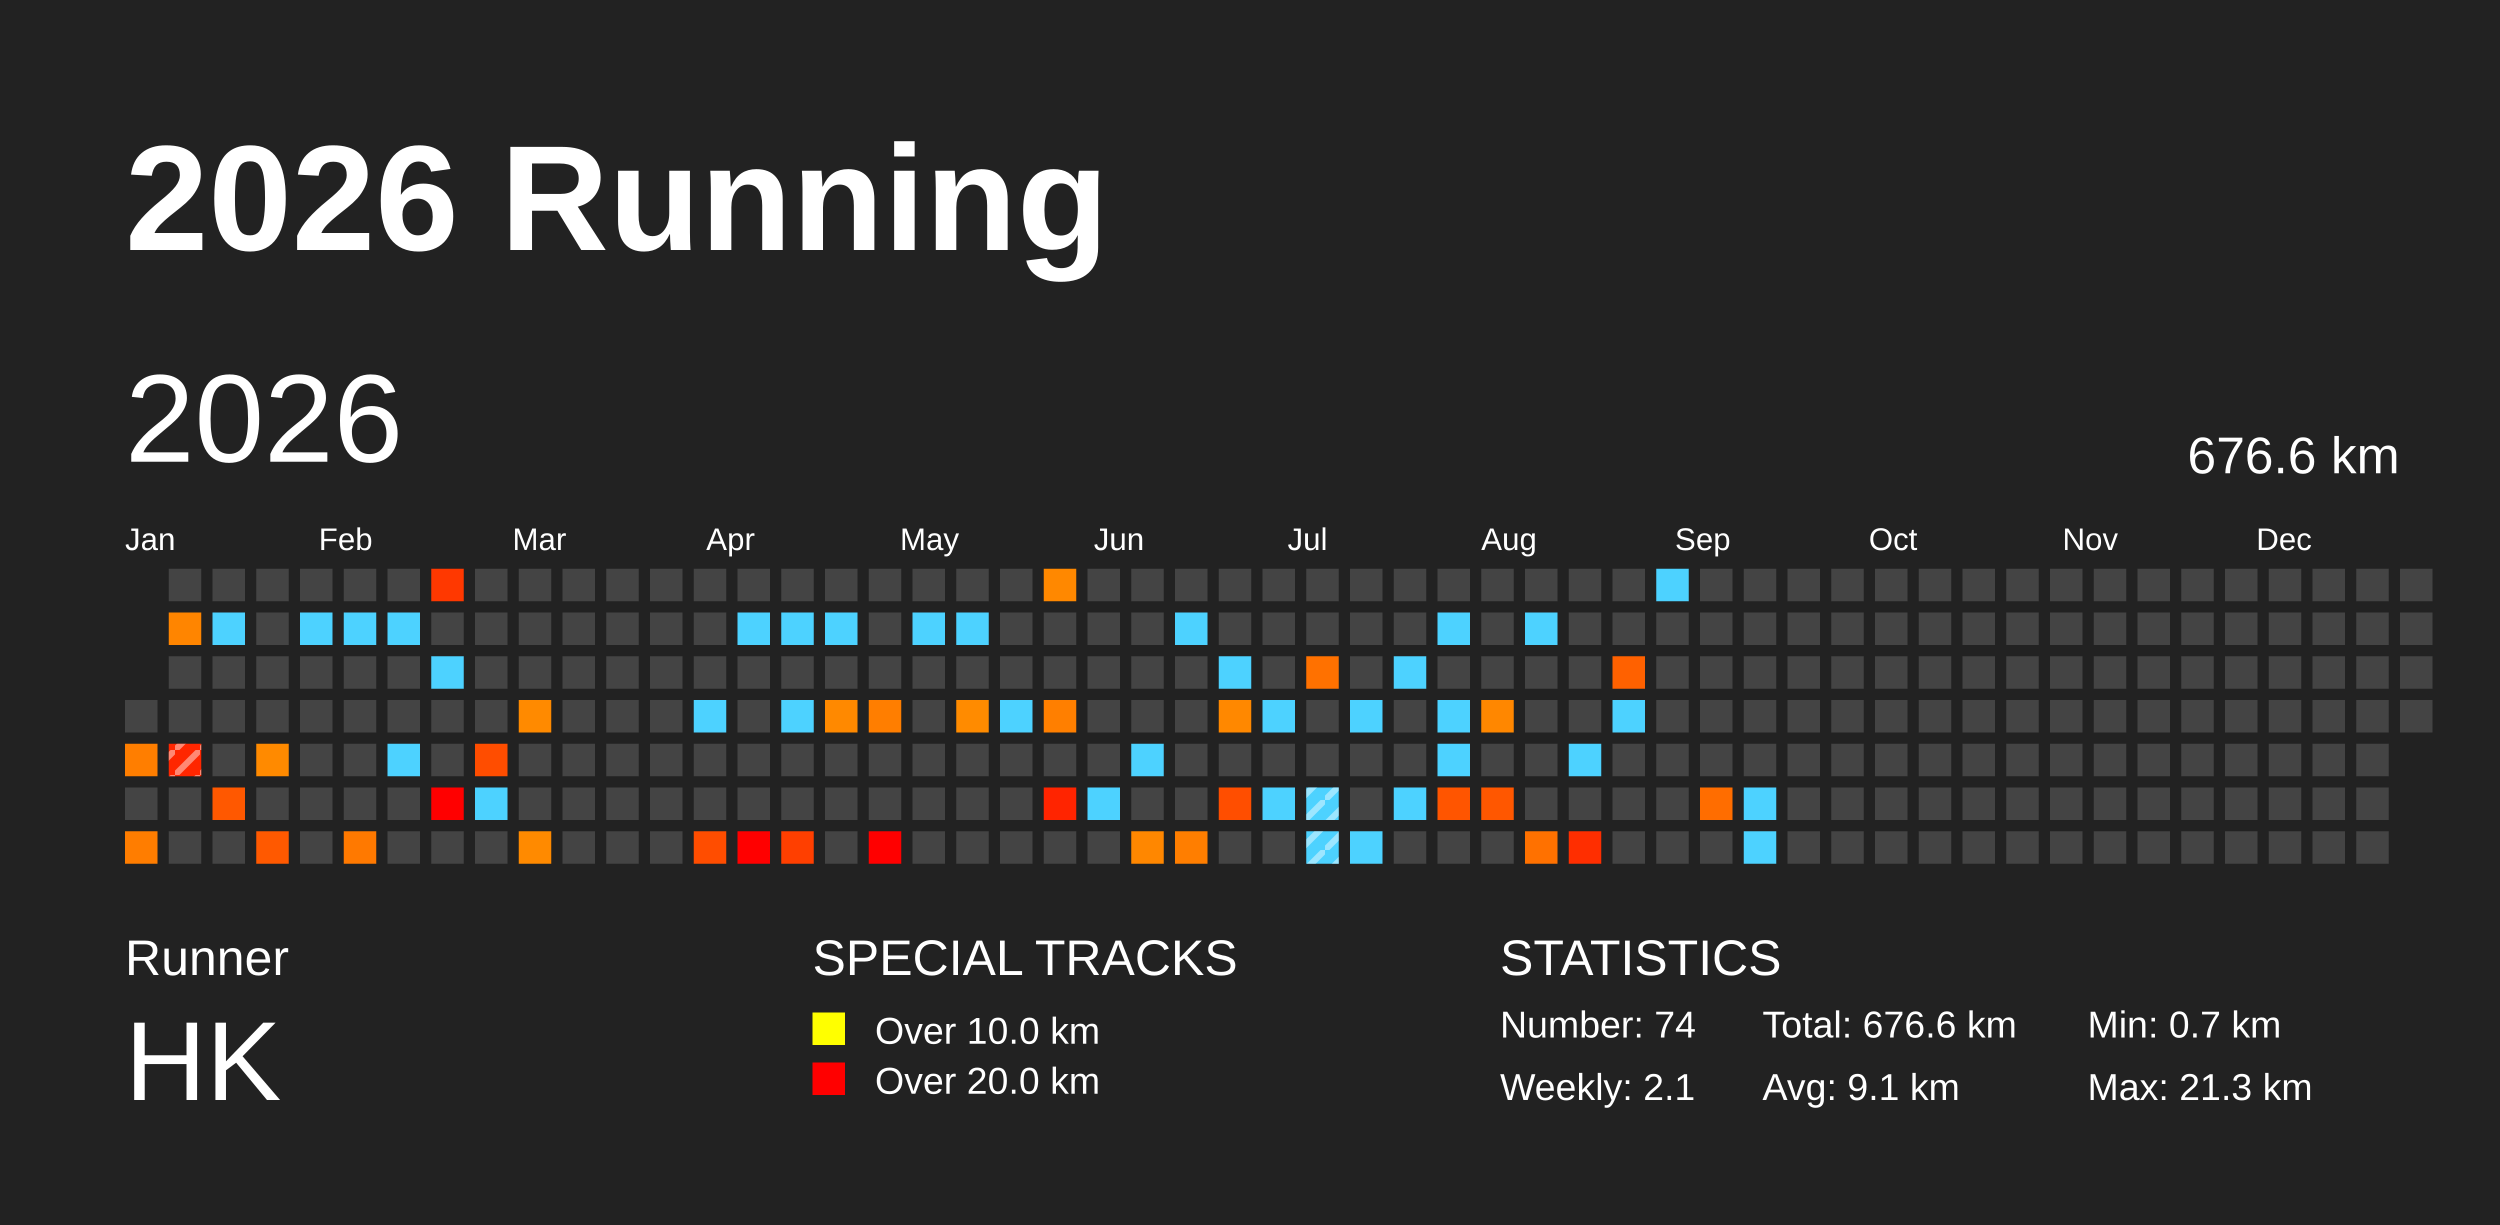
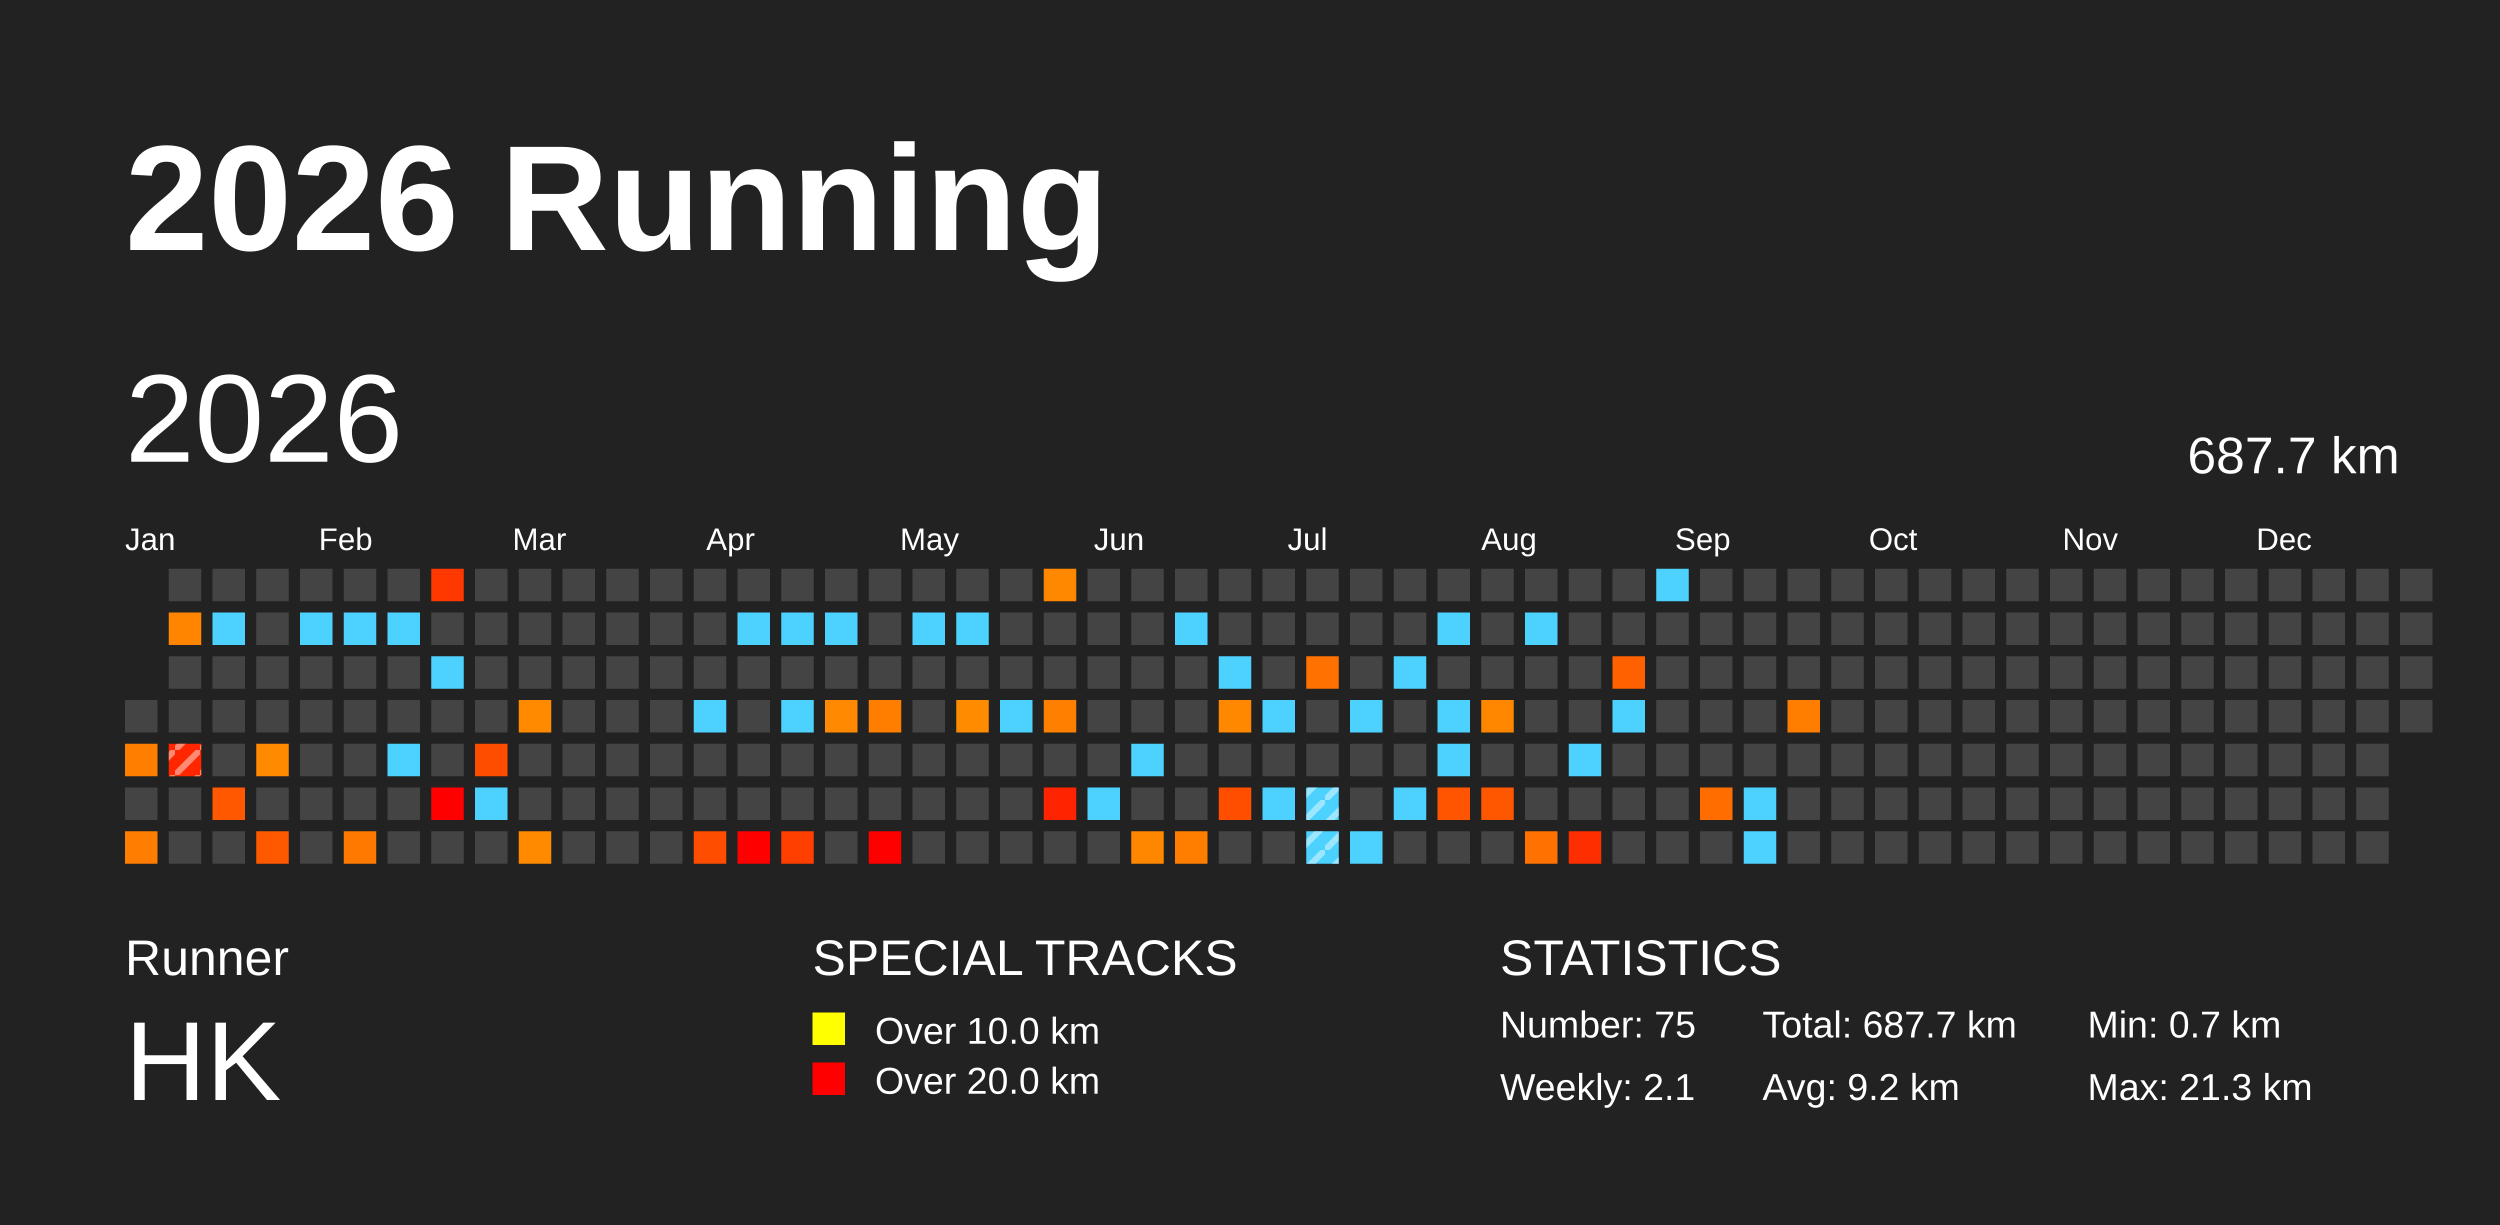
<svg xmlns="http://www.w3.org/2000/svg" baseProfile="full" height="98mm" version="1.1" viewBox="0,0,200,98" width="200mm">
  <defs>
    <pattern height="2" id="indoor-stripe" patternUnits="userSpaceOnUse" width="2">
      <line stroke="white" stroke-opacity="0.45" stroke-width="0.5" x1="0" x2="2" y1="2" y2="0" />
    </pattern>
  </defs>
  <rect fill="#222222" height="98" width="200" x="0" y="0" />
  <text fill="#FFFFFF" style="font-size:12px; font-family:Arial; font-weight:bold;" x="10" y="20">2026 Running</text>
  <text fill="#FFFFFF" style="font-size:4px; font-family:Arial" x="10" y="78">Runner</text>
  <text fill="#FFFFFF" style="font-size:9px; font-family:Arial" x="10" y="88">HK</text>
  <text fill="#FFFFFF" style="font-size:4px; font-family:Arial" x="65" y="78">SPECIAL TRACKS</text>
  <rect fill="yellow" height="2.6" width="2.6" x="65" y="81" />
  <text fill="#FFFFFF" style="font-size:3px; font-family:Arial" x="70" y="83.5">Over 10.0 km</text>
  <rect fill="red" height="2.6" width="2.6" x="65" y="85" />
  <text fill="#FFFFFF" style="font-size:3px; font-family:Arial" x="70" y="87.5">Over 20.0 km</text>
  <text fill="#FFFFFF" style="font-size:4px; font-family:Arial" x="120" y="78">STATISTICS</text>
-   <text fill="#FFFFFF" style="font-size:3px; font-family:Arial" x="120" y="83">Number: 74</text>
+   <text fill="#FFFFFF" style="font-size:3px; font-family:Arial" x="120" y="83">Number: 75</text>
  <text fill="#FFFFFF" style="font-size:3px; font-family:Arial" x="120" y="88">Weekly: 2.1</text>
-   <text fill="#FFFFFF" style="font-size:3px; font-family:Arial" x="141" y="83">Total: 676.6 km</text>
-   <text fill="#FFFFFF" style="font-size:3px; font-family:Arial" x="141" y="88">Avg: 9.1 km</text>
+   <text fill="#FFFFFF" style="font-size:3px; font-family:Arial" x="141" y="83">Total: 687.7 km</text>
+   <text fill="#FFFFFF" style="font-size:3px; font-family:Arial" x="141" y="88">Avg: 9.2 km</text>
  <text fill="#FFFFFF" style="font-size:3px; font-family:Arial" x="167" y="83">Min: 0.7 km</text>
  <text fill="#FFFFFF" style="font-size:3px; font-family:Arial" x="167" y="88">Max: 21.3 km</text>
  <text dominant-baseline="hanging" fill="#FFFFFF" style="font-size:10.0px; font-family:Arial;" x="10" y="30">2026</text>
-   <text dominant-baseline="hanging" fill="#FFFFFF" style="font-size:4.125px; font-family:Arial;" x="175" y="35">676.6 km</text>
+   <text dominant-baseline="hanging" fill="#FFFFFF" style="font-size:4.125px; font-family:Arial;" x="175" y="35">687.7 km</text>
  <text fill="#FFFFFF" style="font-size:2.5px; font-family:Arial" x="10.0" y="44">Jan</text>
  <text fill="#FFFFFF" style="font-size:2.5px; font-family:Arial" x="25.5" y="44">Feb</text>
  <text fill="#FFFFFF" style="font-size:2.5px; font-family:Arial" x="41.0" y="44">Mar</text>
  <text fill="#FFFFFF" style="font-size:2.5px; font-family:Arial" x="56.5" y="44">Apr</text>
  <text fill="#FFFFFF" style="font-size:2.5px; font-family:Arial" x="72.0" y="44">May</text>
  <text fill="#FFFFFF" style="font-size:2.5px; font-family:Arial" x="87.5" y="44">Jun</text>
  <text fill="#FFFFFF" style="font-size:2.5px; font-family:Arial" x="103.0" y="44">Jul</text>
  <text fill="#FFFFFF" style="font-size:2.5px; font-family:Arial" x="118.5" y="44">Aug</text>
  <text fill="#FFFFFF" style="font-size:2.5px; font-family:Arial" x="134.0" y="44">Sep</text>
  <text fill="#FFFFFF" style="font-size:2.5px; font-family:Arial" x="149.5" y="44">Oct</text>
  <text fill="#FFFFFF" style="font-size:2.5px; font-family:Arial" x="165.0" y="44">Nov</text>
  <text fill="#FFFFFF" style="font-size:2.5px; font-family:Arial" x="180.5" y="44">Dec</text>
  <rect fill="#444444" height="2.6" width="2.6" x="10.0" y="56.0" />
  <rect fill="#ff7e00" height="2.6" width="2.6" x="10.0" y="59.5" />
  <rect fill="#444444" height="2.6" width="2.6" x="10.0" y="63.0" />
  <rect fill="#ff7d00" height="2.6" width="2.6" x="10.0" y="66.5" />
  <rect fill="#444444" height="2.6" width="2.6" x="13.5" y="45.5" />
  <rect fill="#ff8500" height="2.6" width="2.6" x="13.5" y="49.0" />
  <rect fill="#444444" height="2.6" width="2.6" x="13.5" y="52.5" />
  <rect fill="#444444" height="2.6" width="2.6" x="13.5" y="56.0" />
  <rect fill="#ff2600" height="2.6" width="2.6" x="13.5" y="59.5" />
  <rect fill="url(#indoor-stripe)" height="2.6" style="pointer-events: none;" width="2.6" x="13.5" y="59.5" />
  <rect fill="#444444" height="2.6" width="2.6" x="13.5" y="63.0" />
  <rect fill="#444444" height="2.6" width="2.6" x="13.5" y="66.5" />
  <rect fill="#444444" height="2.6" width="2.6" x="17.0" y="45.5" />
  <rect fill="#4dd2ff" height="2.6" width="2.6" x="17.0" y="49.0" />
  <rect fill="#444444" height="2.6" width="2.6" x="17.0" y="52.5" />
  <rect fill="#444444" height="2.6" width="2.6" x="17.0" y="56.0" />
  <rect fill="#444444" height="2.6" width="2.6" x="17.0" y="59.5" />
  <rect fill="#ff5800" height="2.6" width="2.6" x="17.0" y="63.0" />
  <rect fill="#444444" height="2.6" width="2.6" x="17.0" y="66.5" />
  <rect fill="#444444" height="2.6" width="2.6" x="20.5" y="45.5" />
  <rect fill="#444444" height="2.6" width="2.6" x="20.5" y="49.0" />
  <rect fill="#444444" height="2.6" width="2.6" x="20.5" y="52.5" />
  <rect fill="#444444" height="2.6" width="2.6" x="20.5" y="56.0" />
  <rect fill="#ff8a00" height="2.6" width="2.6" x="20.5" y="59.5" />
  <rect fill="#444444" height="2.6" width="2.6" x="20.5" y="63.0" />
  <rect fill="#ff5900" height="2.6" width="2.6" x="20.5" y="66.5" />
  <rect fill="#444444" height="2.6" width="2.6" x="24.0" y="45.5" />
  <rect fill="#4dd2ff" height="2.6" width="2.6" x="24.0" y="49.0" />
  <rect fill="#444444" height="2.6" width="2.6" x="24.0" y="52.5" />
  <rect fill="#444444" height="2.6" width="2.6" x="24.0" y="56.0" />
  <rect fill="#444444" height="2.6" width="2.6" x="24.0" y="59.5" />
  <rect fill="#444444" height="2.6" width="2.6" x="24.0" y="63.0" />
  <rect fill="#444444" height="2.6" width="2.6" x="24.0" y="66.5" />
  <rect fill="#444444" height="2.6" width="2.6" x="27.5" y="45.5" />
  <rect fill="#4dd2ff" height="2.6" width="2.6" x="27.5" y="49.0" />
  <rect fill="#444444" height="2.6" width="2.6" x="27.5" y="52.5" />
  <rect fill="#444444" height="2.6" width="2.6" x="27.5" y="56.0" />
  <rect fill="#444444" height="2.6" width="2.6" x="27.5" y="59.5" />
  <rect fill="#444444" height="2.6" width="2.6" x="27.5" y="63.0" />
  <rect fill="#ff7900" height="2.6" width="2.6" x="27.5" y="66.5" />
  <rect fill="#444444" height="2.6" width="2.6" x="31.0" y="45.5" />
  <rect fill="#4dd2ff" height="2.6" width="2.6" x="31.0" y="49.0" />
  <rect fill="#444444" height="2.6" width="2.6" x="31.0" y="52.5" />
  <rect fill="#444444" height="2.6" width="2.6" x="31.0" y="56.0" />
  <rect fill="#4dd2ff" height="2.6" width="2.6" x="31.0" y="59.5" />
  <rect fill="#444444" height="2.6" width="2.6" x="31.0" y="63.0" />
  <rect fill="#444444" height="2.6" width="2.6" x="31.0" y="66.5" />
  <rect fill="#ff3800" height="2.6" width="2.6" x="34.5" y="45.5" />
  <rect fill="#444444" height="2.6" width="2.6" x="34.5" y="49.0" />
  <rect fill="#4dd2ff" height="2.6" width="2.6" x="34.5" y="52.5" />
  <rect fill="#444444" height="2.6" width="2.6" x="34.5" y="56.0" />
  <rect fill="#444444" height="2.6" width="2.6" x="34.5" y="59.5" />
  <rect fill="red" height="2.6" width="2.6" x="34.5" y="63.0" />
  <rect fill="#444444" height="2.6" width="2.6" x="34.5" y="66.5" />
  <rect fill="#444444" height="2.6" width="2.6" x="38.0" y="45.5" />
  <rect fill="#444444" height="2.6" width="2.6" x="38.0" y="49.0" />
  <rect fill="#444444" height="2.6" width="2.6" x="38.0" y="52.5" />
  <rect fill="#444444" height="2.6" width="2.6" x="38.0" y="56.0" />
  <rect fill="#ff4d00" height="2.6" width="2.6" x="38.0" y="59.5" />
  <rect fill="#4dd2ff" height="2.6" width="2.6" x="38.0" y="63.0" />
  <rect fill="#444444" height="2.6" width="2.6" x="38.0" y="66.5" />
  <rect fill="#444444" height="2.6" width="2.6" x="41.5" y="45.5" />
  <rect fill="#444444" height="2.6" width="2.6" x="41.5" y="49.0" />
  <rect fill="#444444" height="2.6" width="2.6" x="41.5" y="52.5" />
  <rect fill="#ff8a00" height="2.6" width="2.6" x="41.5" y="56.0" />
  <rect fill="#444444" height="2.6" width="2.6" x="41.5" y="59.5" />
  <rect fill="#444444" height="2.6" width="2.6" x="41.5" y="63.0" />
  <rect fill="#ff8a00" height="2.6" width="2.6" x="41.5" y="66.5" />
  <rect fill="#444444" height="2.6" width="2.6" x="45.0" y="45.5" />
  <rect fill="#444444" height="2.6" width="2.6" x="45.0" y="49.0" />
  <rect fill="#444444" height="2.6" width="2.6" x="45.0" y="52.5" />
  <rect fill="#444444" height="2.6" width="2.6" x="45.0" y="56.0" />
  <rect fill="#444444" height="2.6" width="2.6" x="45.0" y="59.5" />
  <rect fill="#444444" height="2.6" width="2.6" x="45.0" y="63.0" />
  <rect fill="#444444" height="2.6" width="2.6" x="45.0" y="66.5" />
  <rect fill="#444444" height="2.6" width="2.6" x="48.5" y="45.5" />
  <rect fill="#444444" height="2.6" width="2.6" x="48.5" y="49.0" />
  <rect fill="#444444" height="2.6" width="2.6" x="48.5" y="52.5" />
  <rect fill="#444444" height="2.6" width="2.6" x="48.5" y="56.0" />
  <rect fill="#444444" height="2.6" width="2.6" x="48.5" y="59.5" />
  <rect fill="#444444" height="2.6" width="2.6" x="48.5" y="63.0" />
  <rect fill="#444444" height="2.6" width="2.6" x="48.5" y="66.5" />
  <rect fill="#444444" height="2.6" width="2.6" x="52.0" y="45.5" />
  <rect fill="#444444" height="2.6" width="2.6" x="52.0" y="49.0" />
  <rect fill="#444444" height="2.6" width="2.6" x="52.0" y="52.5" />
  <rect fill="#444444" height="2.6" width="2.6" x="52.0" y="56.0" />
  <rect fill="#444444" height="2.6" width="2.6" x="52.0" y="59.5" />
  <rect fill="#444444" height="2.6" width="2.6" x="52.0" y="63.0" />
  <rect fill="#444444" height="2.6" width="2.6" x="52.0" y="66.5" />
  <rect fill="#444444" height="2.6" width="2.6" x="55.5" y="45.5" />
  <rect fill="#444444" height="2.6" width="2.6" x="55.5" y="49.0" />
  <rect fill="#444444" height="2.6" width="2.6" x="55.5" y="52.5" />
  <rect fill="#4dd2ff" height="2.6" width="2.6" x="55.5" y="56.0" />
  <rect fill="#444444" height="2.6" width="2.6" x="55.5" y="59.5" />
  <rect fill="#444444" height="2.6" width="2.6" x="55.5" y="63.0" />
  <rect fill="#ff4d00" height="2.6" width="2.6" x="55.5" y="66.5" />
  <rect fill="#444444" height="2.6" width="2.6" x="59.0" y="45.5" />
  <rect fill="#4dd2ff" height="2.6" width="2.6" x="59.0" y="49.0" />
  <rect fill="#444444" height="2.6" width="2.6" x="59.0" y="52.5" />
  <rect fill="#444444" height="2.6" width="2.6" x="59.0" y="56.0" />
  <rect fill="#444444" height="2.6" width="2.6" x="59.0" y="59.5" />
  <rect fill="#444444" height="2.6" width="2.6" x="59.0" y="63.0" />
  <rect fill="red" height="2.6" width="2.6" x="59.0" y="66.5" />
  <rect fill="#444444" height="2.6" width="2.6" x="62.5" y="45.5" />
  <rect fill="#4dd2ff" height="2.6" width="2.6" x="62.5" y="49.0" />
  <rect fill="#444444" height="2.6" width="2.6" x="62.5" y="52.5" />
  <rect fill="#4dd2ff" height="2.6" width="2.6" x="62.5" y="56.0" />
  <rect fill="#444444" height="2.6" width="2.6" x="62.5" y="59.5" />
  <rect fill="#444444" height="2.6" width="2.6" x="62.5" y="63.0" />
  <rect fill="#ff3f00" height="2.6" width="2.6" x="62.5" y="66.5" />
  <rect fill="#444444" height="2.6" width="2.6" x="66.0" y="45.5" />
  <rect fill="#4dd2ff" height="2.6" width="2.6" x="66.0" y="49.0" />
  <rect fill="#444444" height="2.6" width="2.6" x="66.0" y="52.5" />
  <rect fill="#ff8900" height="2.6" width="2.6" x="66.0" y="56.0" />
  <rect fill="#444444" height="2.6" width="2.6" x="66.0" y="59.5" />
  <rect fill="#444444" height="2.6" width="2.6" x="66.0" y="63.0" />
  <rect fill="#444444" height="2.6" width="2.6" x="66.0" y="66.5" />
  <rect fill="#444444" height="2.6" width="2.6" x="69.5" y="45.5" />
  <rect fill="#444444" height="2.6" width="2.6" x="69.5" y="49.0" />
  <rect fill="#444444" height="2.6" width="2.6" x="69.5" y="52.5" />
  <rect fill="#ff7e00" height="2.6" width="2.6" x="69.5" y="56.0" />
  <rect fill="#444444" height="2.6" width="2.6" x="69.5" y="59.5" />
  <rect fill="#444444" height="2.6" width="2.6" x="69.5" y="63.0" />
  <rect fill="red" height="2.6" width="2.6" x="69.5" y="66.5" />
  <rect fill="#444444" height="2.6" width="2.6" x="73.0" y="45.5" />
  <rect fill="#4dd2ff" height="2.6" width="2.6" x="73.0" y="49.0" />
  <rect fill="#444444" height="2.6" width="2.6" x="73.0" y="52.5" />
  <rect fill="#444444" height="2.6" width="2.6" x="73.0" y="56.0" />
  <rect fill="#444444" height="2.6" width="2.6" x="73.0" y="59.5" />
  <rect fill="#444444" height="2.6" width="2.6" x="73.0" y="63.0" />
  <rect fill="#444444" height="2.6" width="2.6" x="73.0" y="66.5" />
  <rect fill="#444444" height="2.6" width="2.6" x="76.5" y="45.5" />
  <rect fill="#4dd2ff" height="2.6" width="2.6" x="76.5" y="49.0" />
  <rect fill="#444444" height="2.6" width="2.6" x="76.5" y="52.5" />
  <rect fill="#ff8b00" height="2.6" width="2.6" x="76.5" y="56.0" />
  <rect fill="#444444" height="2.6" width="2.6" x="76.5" y="59.5" />
  <rect fill="#444444" height="2.6" width="2.6" x="76.5" y="63.0" />
  <rect fill="#444444" height="2.6" width="2.6" x="76.5" y="66.5" />
  <rect fill="#444444" height="2.6" width="2.6" x="80.0" y="45.5" />
  <rect fill="#444444" height="2.6" width="2.6" x="80.0" y="49.0" />
  <rect fill="#444444" height="2.6" width="2.6" x="80.0" y="52.5" />
  <rect fill="#4dd2ff" height="2.6" width="2.6" x="80.0" y="56.0" />
  <rect fill="#444444" height="2.6" width="2.6" x="80.0" y="59.5" />
  <rect fill="#444444" height="2.6" width="2.6" x="80.0" y="63.0" />
  <rect fill="#444444" height="2.6" width="2.6" x="80.0" y="66.5" />
  <rect fill="#ff8800" height="2.6" width="2.6" x="83.5" y="45.5" />
  <rect fill="#444444" height="2.6" width="2.6" x="83.5" y="49.0" />
  <rect fill="#444444" height="2.6" width="2.6" x="83.5" y="52.5" />
  <rect fill="#ff7f00" height="2.6" width="2.6" x="83.5" y="56.0" />
  <rect fill="#444444" height="2.6" width="2.6" x="83.5" y="59.5" />
  <rect fill="#ff2400" height="2.6" width="2.6" x="83.5" y="63.0" />
  <rect fill="#444444" height="2.6" width="2.6" x="83.5" y="66.5" />
  <rect fill="#444444" height="2.6" width="2.6" x="87.0" y="45.5" />
  <rect fill="#444444" height="2.6" width="2.6" x="87.0" y="49.0" />
  <rect fill="#444444" height="2.6" width="2.6" x="87.0" y="52.5" />
  <rect fill="#444444" height="2.6" width="2.6" x="87.0" y="56.0" />
  <rect fill="#444444" height="2.6" width="2.6" x="87.0" y="59.5" />
  <rect fill="#4dd2ff" height="2.6" width="2.6" x="87.0" y="63.0" />
  <rect fill="#444444" height="2.6" width="2.6" x="87.0" y="66.5" />
  <rect fill="#444444" height="2.6" width="2.6" x="90.5" y="45.5" />
  <rect fill="#444444" height="2.6" width="2.6" x="90.5" y="49.0" />
  <rect fill="#444444" height="2.6" width="2.6" x="90.5" y="52.5" />
  <rect fill="#444444" height="2.6" width="2.6" x="90.5" y="56.0" />
  <rect fill="#4dd2ff" height="2.6" width="2.6" x="90.5" y="59.5" />
  <rect fill="#444444" height="2.6" width="2.6" x="90.5" y="63.0" />
  <rect fill="#ff8700" height="2.6" width="2.6" x="90.5" y="66.5" />
  <rect fill="#444444" height="2.6" width="2.6" x="94.0" y="45.5" />
  <rect fill="#4dd2ff" height="2.6" width="2.6" x="94.0" y="49.0" />
  <rect fill="#444444" height="2.6" width="2.6" x="94.0" y="52.5" />
  <rect fill="#444444" height="2.6" width="2.6" x="94.0" y="56.0" />
  <rect fill="#444444" height="2.6" width="2.6" x="94.0" y="59.5" />
  <rect fill="#444444" height="2.6" width="2.6" x="94.0" y="63.0" />
  <rect fill="#ff7e00" height="2.6" width="2.6" x="94.0" y="66.5" />
  <rect fill="#444444" height="2.6" width="2.6" x="97.5" y="45.5" />
  <rect fill="#444444" height="2.6" width="2.6" x="97.5" y="49.0" />
  <rect fill="#4dd2ff" height="2.6" width="2.6" x="97.5" y="52.5" />
  <rect fill="#ff8800" height="2.6" width="2.6" x="97.5" y="56.0" />
  <rect fill="#444444" height="2.6" width="2.6" x="97.5" y="59.5" />
  <rect fill="#ff4e00" height="2.6" width="2.6" x="97.5" y="63.0" />
  <rect fill="#444444" height="2.6" width="2.6" x="97.5" y="66.5" />
  <rect fill="#444444" height="2.6" width="2.6" x="101.0" y="45.5" />
  <rect fill="#444444" height="2.6" width="2.6" x="101.0" y="49.0" />
  <rect fill="#444444" height="2.6" width="2.6" x="101.0" y="52.5" />
  <rect fill="#4dd2ff" height="2.6" width="2.6" x="101.0" y="56.0" />
  <rect fill="#444444" height="2.6" width="2.6" x="101.0" y="59.5" />
  <rect fill="#4dd2ff" height="2.6" width="2.6" x="101.0" y="63.0" />
  <rect fill="#444444" height="2.6" width="2.6" x="101.0" y="66.5" />
  <rect fill="#444444" height="2.6" width="2.6" x="104.5" y="45.5" />
  <rect fill="#444444" height="2.6" width="2.6" x="104.5" y="49.0" />
  <rect fill="#ff7100" height="2.6" width="2.6" x="104.5" y="52.5" />
  <rect fill="#444444" height="2.6" width="2.6" x="104.5" y="56.0" />
  <rect fill="#444444" height="2.6" width="2.6" x="104.5" y="59.5" />
  <rect fill="#4dd2ff" height="2.6" width="2.6" x="104.5" y="63.0" />
  <rect fill="url(#indoor-stripe)" height="2.6" style="pointer-events: none;" width="2.6" x="104.5" y="63.0" />
  <rect fill="#4dd2ff" height="2.6" width="2.6" x="104.5" y="66.5" />
  <rect fill="url(#indoor-stripe)" height="2.6" style="pointer-events: none;" width="2.6" x="104.5" y="66.5" />
  <rect fill="#444444" height="2.6" width="2.6" x="108.0" y="45.5" />
  <rect fill="#444444" height="2.6" width="2.6" x="108.0" y="49.0" />
  <rect fill="#444444" height="2.6" width="2.6" x="108.0" y="52.5" />
  <rect fill="#4dd2ff" height="2.6" width="2.6" x="108.0" y="56.0" />
  <rect fill="#444444" height="2.6" width="2.6" x="108.0" y="59.5" />
  <rect fill="#444444" height="2.6" width="2.6" x="108.0" y="63.0" />
  <rect fill="#4dd2ff" height="2.6" width="2.6" x="108.0" y="66.5" />
  <rect fill="#444444" height="2.6" width="2.6" x="111.5" y="45.5" />
  <rect fill="#444444" height="2.6" width="2.6" x="111.5" y="49.0" />
  <rect fill="#4dd2ff" height="2.6" width="2.6" x="111.5" y="52.5" />
  <rect fill="#444444" height="2.6" width="2.6" x="111.5" y="56.0" />
  <rect fill="#444444" height="2.6" width="2.6" x="111.5" y="59.5" />
  <rect fill="#4dd2ff" height="2.6" width="2.6" x="111.5" y="63.0" />
  <rect fill="#444444" height="2.6" width="2.6" x="111.5" y="66.5" />
  <rect fill="#444444" height="2.6" width="2.6" x="115.0" y="45.5" />
  <rect fill="#4dd2ff" height="2.6" width="2.6" x="115.0" y="49.0" />
  <rect fill="#444444" height="2.6" width="2.6" x="115.0" y="52.5" />
  <rect fill="#4dd2ff" height="2.6" width="2.6" x="115.0" y="56.0" />
  <rect fill="#4dd2ff" height="2.6" width="2.6" x="115.0" y="59.5" />
  <rect fill="#ff5500" height="2.6" width="2.6" x="115.0" y="63.0" />
  <rect fill="#444444" height="2.6" width="2.6" x="115.0" y="66.5" />
  <rect fill="#444444" height="2.6" width="2.6" x="118.5" y="45.5" />
  <rect fill="#444444" height="2.6" width="2.6" x="118.5" y="49.0" />
  <rect fill="#444444" height="2.6" width="2.6" x="118.5" y="52.5" />
  <rect fill="#ff8700" height="2.6" width="2.6" x="118.5" y="56.0" />
  <rect fill="#444444" height="2.6" width="2.6" x="118.5" y="59.5" />
  <rect fill="#ff5700" height="2.6" width="2.6" x="118.5" y="63.0" />
  <rect fill="#444444" height="2.6" width="2.6" x="118.5" y="66.5" />
  <rect fill="#444444" height="2.6" width="2.6" x="122.0" y="45.5" />
  <rect fill="#4dd2ff" height="2.6" width="2.6" x="122.0" y="49.0" />
  <rect fill="#444444" height="2.6" width="2.6" x="122.0" y="52.5" />
  <rect fill="#444444" height="2.6" width="2.6" x="122.0" y="56.0" />
  <rect fill="#444444" height="2.6" width="2.6" x="122.0" y="59.5" />
  <rect fill="#444444" height="2.6" width="2.6" x="122.0" y="63.0" />
  <rect fill="#ff7100" height="2.6" width="2.6" x="122.0" y="66.5" />
  <rect fill="#444444" height="2.6" width="2.6" x="125.5" y="45.5" />
  <rect fill="#444444" height="2.6" width="2.6" x="125.5" y="49.0" />
  <rect fill="#444444" height="2.6" width="2.6" x="125.5" y="52.5" />
  <rect fill="#444444" height="2.6" width="2.6" x="125.5" y="56.0" />
  <rect fill="#4dd2ff" height="2.6" width="2.6" x="125.5" y="59.5" />
  <rect fill="#444444" height="2.6" width="2.6" x="125.5" y="63.0" />
  <rect fill="#ff2e00" height="2.6" width="2.6" x="125.5" y="66.5" />
  <rect fill="#444444" height="2.6" width="2.6" x="129.0" y="45.5" />
  <rect fill="#444444" height="2.6" width="2.6" x="129.0" y="49.0" />
  <rect fill="#ff6100" height="2.6" width="2.6" x="129.0" y="52.5" />
  <rect fill="#4dd2ff" height="2.6" width="2.6" x="129.0" y="56.0" />
  <rect fill="#444444" height="2.6" width="2.6" x="129.0" y="59.5" />
  <rect fill="#444444" height="2.6" width="2.6" x="129.0" y="63.0" />
  <rect fill="#444444" height="2.6" width="2.6" x="129.0" y="66.5" />
  <rect fill="#4dd2ff" height="2.6" width="2.6" x="132.5" y="45.5" />
  <rect fill="#444444" height="2.6" width="2.6" x="132.5" y="49.0" />
  <rect fill="#444444" height="2.6" width="2.6" x="132.5" y="52.5" />
  <rect fill="#444444" height="2.6" width="2.6" x="132.5" y="56.0" />
  <rect fill="#444444" height="2.6" width="2.6" x="132.5" y="59.5" />
  <rect fill="#444444" height="2.6" width="2.6" x="132.5" y="63.0" />
  <rect fill="#444444" height="2.6" width="2.6" x="132.5" y="66.5" />
  <rect fill="#444444" height="2.6" width="2.6" x="136.0" y="45.5" />
  <rect fill="#444444" height="2.6" width="2.6" x="136.0" y="49.0" />
  <rect fill="#444444" height="2.6" width="2.6" x="136.0" y="52.5" />
  <rect fill="#444444" height="2.6" width="2.6" x="136.0" y="56.0" />
  <rect fill="#444444" height="2.6" width="2.6" x="136.0" y="59.5" />
  <rect fill="#ff6d00" height="2.6" width="2.6" x="136.0" y="63.0" />
  <rect fill="#444444" height="2.6" width="2.6" x="136.0" y="66.5" />
  <rect fill="#444444" height="2.6" width="2.6" x="139.5" y="45.5" />
  <rect fill="#444444" height="2.6" width="2.6" x="139.5" y="49.0" />
  <rect fill="#444444" height="2.6" width="2.6" x="139.5" y="52.5" />
  <rect fill="#444444" height="2.6" width="2.6" x="139.5" y="56.0" />
  <rect fill="#444444" height="2.6" width="2.6" x="139.5" y="59.5" />
  <rect fill="#4dd2ff" height="2.6" width="2.6" x="139.5" y="63.0" />
  <rect fill="#4dd2ff" height="2.6" width="2.6" x="139.5" y="66.5" />
  <rect fill="#444444" height="2.6" width="2.6" x="143.0" y="45.5" />
  <rect fill="#444444" height="2.6" width="2.6" x="143.0" y="49.0" />
  <rect fill="#444444" height="2.6" width="2.6" x="143.0" y="52.5" />
-   <rect fill="#444444" height="2.6" width="2.6" x="143.0" y="56.0" />
+   <rect fill="#ff7e00" height="2.6" width="2.6" x="143.0" y="56.0" />
  <rect fill="#444444" height="2.6" width="2.6" x="143.0" y="59.5" />
  <rect fill="#444444" height="2.6" width="2.6" x="143.0" y="63.0" />
  <rect fill="#444444" height="2.6" width="2.6" x="143.0" y="66.5" />
  <rect fill="#444444" height="2.6" width="2.6" x="146.5" y="45.5" />
  <rect fill="#444444" height="2.6" width="2.6" x="146.5" y="49.0" />
  <rect fill="#444444" height="2.6" width="2.6" x="146.5" y="52.5" />
  <rect fill="#444444" height="2.6" width="2.6" x="146.5" y="56.0" />
  <rect fill="#444444" height="2.6" width="2.6" x="146.5" y="59.5" />
  <rect fill="#444444" height="2.6" width="2.6" x="146.5" y="63.0" />
  <rect fill="#444444" height="2.6" width="2.6" x="146.5" y="66.5" />
  <rect fill="#444444" height="2.6" width="2.6" x="150.0" y="45.5" />
  <rect fill="#444444" height="2.6" width="2.6" x="150.0" y="49.0" />
  <rect fill="#444444" height="2.6" width="2.6" x="150.0" y="52.5" />
  <rect fill="#444444" height="2.6" width="2.6" x="150.0" y="56.0" />
  <rect fill="#444444" height="2.6" width="2.6" x="150.0" y="59.5" />
  <rect fill="#444444" height="2.6" width="2.6" x="150.0" y="63.0" />
  <rect fill="#444444" height="2.6" width="2.6" x="150.0" y="66.5" />
  <rect fill="#444444" height="2.6" width="2.6" x="153.5" y="45.5" />
  <rect fill="#444444" height="2.6" width="2.6" x="153.5" y="49.0" />
  <rect fill="#444444" height="2.6" width="2.6" x="153.5" y="52.5" />
  <rect fill="#444444" height="2.6" width="2.6" x="153.5" y="56.0" />
  <rect fill="#444444" height="2.6" width="2.6" x="153.5" y="59.5" />
  <rect fill="#444444" height="2.6" width="2.6" x="153.5" y="63.0" />
  <rect fill="#444444" height="2.6" width="2.6" x="153.5" y="66.5" />
  <rect fill="#444444" height="2.6" width="2.6" x="157.0" y="45.5" />
  <rect fill="#444444" height="2.6" width="2.6" x="157.0" y="49.0" />
  <rect fill="#444444" height="2.6" width="2.6" x="157.0" y="52.5" />
  <rect fill="#444444" height="2.6" width="2.6" x="157.0" y="56.0" />
  <rect fill="#444444" height="2.6" width="2.6" x="157.0" y="59.5" />
  <rect fill="#444444" height="2.6" width="2.6" x="157.0" y="63.0" />
  <rect fill="#444444" height="2.6" width="2.6" x="157.0" y="66.5" />
  <rect fill="#444444" height="2.6" width="2.6" x="160.5" y="45.5" />
  <rect fill="#444444" height="2.6" width="2.6" x="160.5" y="49.0" />
  <rect fill="#444444" height="2.6" width="2.6" x="160.5" y="52.5" />
  <rect fill="#444444" height="2.6" width="2.6" x="160.5" y="56.0" />
  <rect fill="#444444" height="2.6" width="2.6" x="160.5" y="59.5" />
  <rect fill="#444444" height="2.6" width="2.6" x="160.5" y="63.0" />
  <rect fill="#444444" height="2.6" width="2.6" x="160.5" y="66.5" />
  <rect fill="#444444" height="2.6" width="2.6" x="164.0" y="45.5" />
  <rect fill="#444444" height="2.6" width="2.6" x="164.0" y="49.0" />
  <rect fill="#444444" height="2.6" width="2.6" x="164.0" y="52.5" />
  <rect fill="#444444" height="2.6" width="2.6" x="164.0" y="56.0" />
  <rect fill="#444444" height="2.6" width="2.6" x="164.0" y="59.5" />
  <rect fill="#444444" height="2.6" width="2.6" x="164.0" y="63.0" />
  <rect fill="#444444" height="2.6" width="2.6" x="164.0" y="66.5" />
  <rect fill="#444444" height="2.6" width="2.6" x="167.5" y="45.5" />
  <rect fill="#444444" height="2.6" width="2.6" x="167.5" y="49.0" />
  <rect fill="#444444" height="2.6" width="2.6" x="167.5" y="52.5" />
  <rect fill="#444444" height="2.6" width="2.6" x="167.5" y="56.0" />
  <rect fill="#444444" height="2.6" width="2.6" x="167.5" y="59.5" />
  <rect fill="#444444" height="2.6" width="2.6" x="167.5" y="63.0" />
  <rect fill="#444444" height="2.6" width="2.6" x="167.5" y="66.5" />
  <rect fill="#444444" height="2.6" width="2.6" x="171.0" y="45.5" />
  <rect fill="#444444" height="2.6" width="2.6" x="171.0" y="49.0" />
  <rect fill="#444444" height="2.6" width="2.6" x="171.0" y="52.5" />
  <rect fill="#444444" height="2.6" width="2.6" x="171.0" y="56.0" />
  <rect fill="#444444" height="2.6" width="2.6" x="171.0" y="59.5" />
  <rect fill="#444444" height="2.6" width="2.6" x="171.0" y="63.0" />
  <rect fill="#444444" height="2.6" width="2.6" x="171.0" y="66.5" />
  <rect fill="#444444" height="2.6" width="2.6" x="174.5" y="45.5" />
  <rect fill="#444444" height="2.6" width="2.6" x="174.5" y="49.0" />
  <rect fill="#444444" height="2.6" width="2.6" x="174.5" y="52.5" />
  <rect fill="#444444" height="2.6" width="2.6" x="174.5" y="56.0" />
  <rect fill="#444444" height="2.6" width="2.6" x="174.5" y="59.5" />
  <rect fill="#444444" height="2.6" width="2.6" x="174.5" y="63.0" />
  <rect fill="#444444" height="2.6" width="2.6" x="174.5" y="66.5" />
  <rect fill="#444444" height="2.6" width="2.6" x="178.0" y="45.5" />
  <rect fill="#444444" height="2.6" width="2.6" x="178.0" y="49.0" />
  <rect fill="#444444" height="2.6" width="2.6" x="178.0" y="52.5" />
  <rect fill="#444444" height="2.6" width="2.6" x="178.0" y="56.0" />
  <rect fill="#444444" height="2.6" width="2.6" x="178.0" y="59.5" />
  <rect fill="#444444" height="2.6" width="2.6" x="178.0" y="63.0" />
  <rect fill="#444444" height="2.6" width="2.6" x="178.0" y="66.5" />
  <rect fill="#444444" height="2.6" width="2.6" x="181.5" y="45.5" />
  <rect fill="#444444" height="2.6" width="2.6" x="181.5" y="49.0" />
  <rect fill="#444444" height="2.6" width="2.6" x="181.5" y="52.5" />
  <rect fill="#444444" height="2.6" width="2.6" x="181.5" y="56.0" />
  <rect fill="#444444" height="2.6" width="2.6" x="181.5" y="59.5" />
  <rect fill="#444444" height="2.6" width="2.6" x="181.5" y="63.0" />
  <rect fill="#444444" height="2.6" width="2.6" x="181.5" y="66.5" />
  <rect fill="#444444" height="2.6" width="2.6" x="185.0" y="45.5" />
  <rect fill="#444444" height="2.6" width="2.6" x="185.0" y="49.0" />
  <rect fill="#444444" height="2.6" width="2.6" x="185.0" y="52.5" />
  <rect fill="#444444" height="2.6" width="2.6" x="185.0" y="56.0" />
  <rect fill="#444444" height="2.6" width="2.6" x="185.0" y="59.5" />
  <rect fill="#444444" height="2.6" width="2.6" x="185.0" y="63.0" />
  <rect fill="#444444" height="2.6" width="2.6" x="185.0" y="66.5" />
  <rect fill="#444444" height="2.6" width="2.6" x="188.5" y="45.5" />
  <rect fill="#444444" height="2.6" width="2.6" x="188.5" y="49.0" />
  <rect fill="#444444" height="2.6" width="2.6" x="188.5" y="52.5" />
  <rect fill="#444444" height="2.6" width="2.6" x="188.5" y="56.0" />
  <rect fill="#444444" height="2.6" width="2.6" x="188.5" y="59.5" />
  <rect fill="#444444" height="2.6" width="2.6" x="188.5" y="63.0" />
  <rect fill="#444444" height="2.6" width="2.6" x="188.5" y="66.5" />
  <rect fill="#444444" height="2.6" width="2.6" x="192.0" y="45.5" />
  <rect fill="#444444" height="2.6" width="2.6" x="192.0" y="49.0" />
  <rect fill="#444444" height="2.6" width="2.6" x="192.0" y="52.5" />
  <rect fill="#444444" height="2.6" width="2.6" x="192.0" y="56.0" />
</svg>
